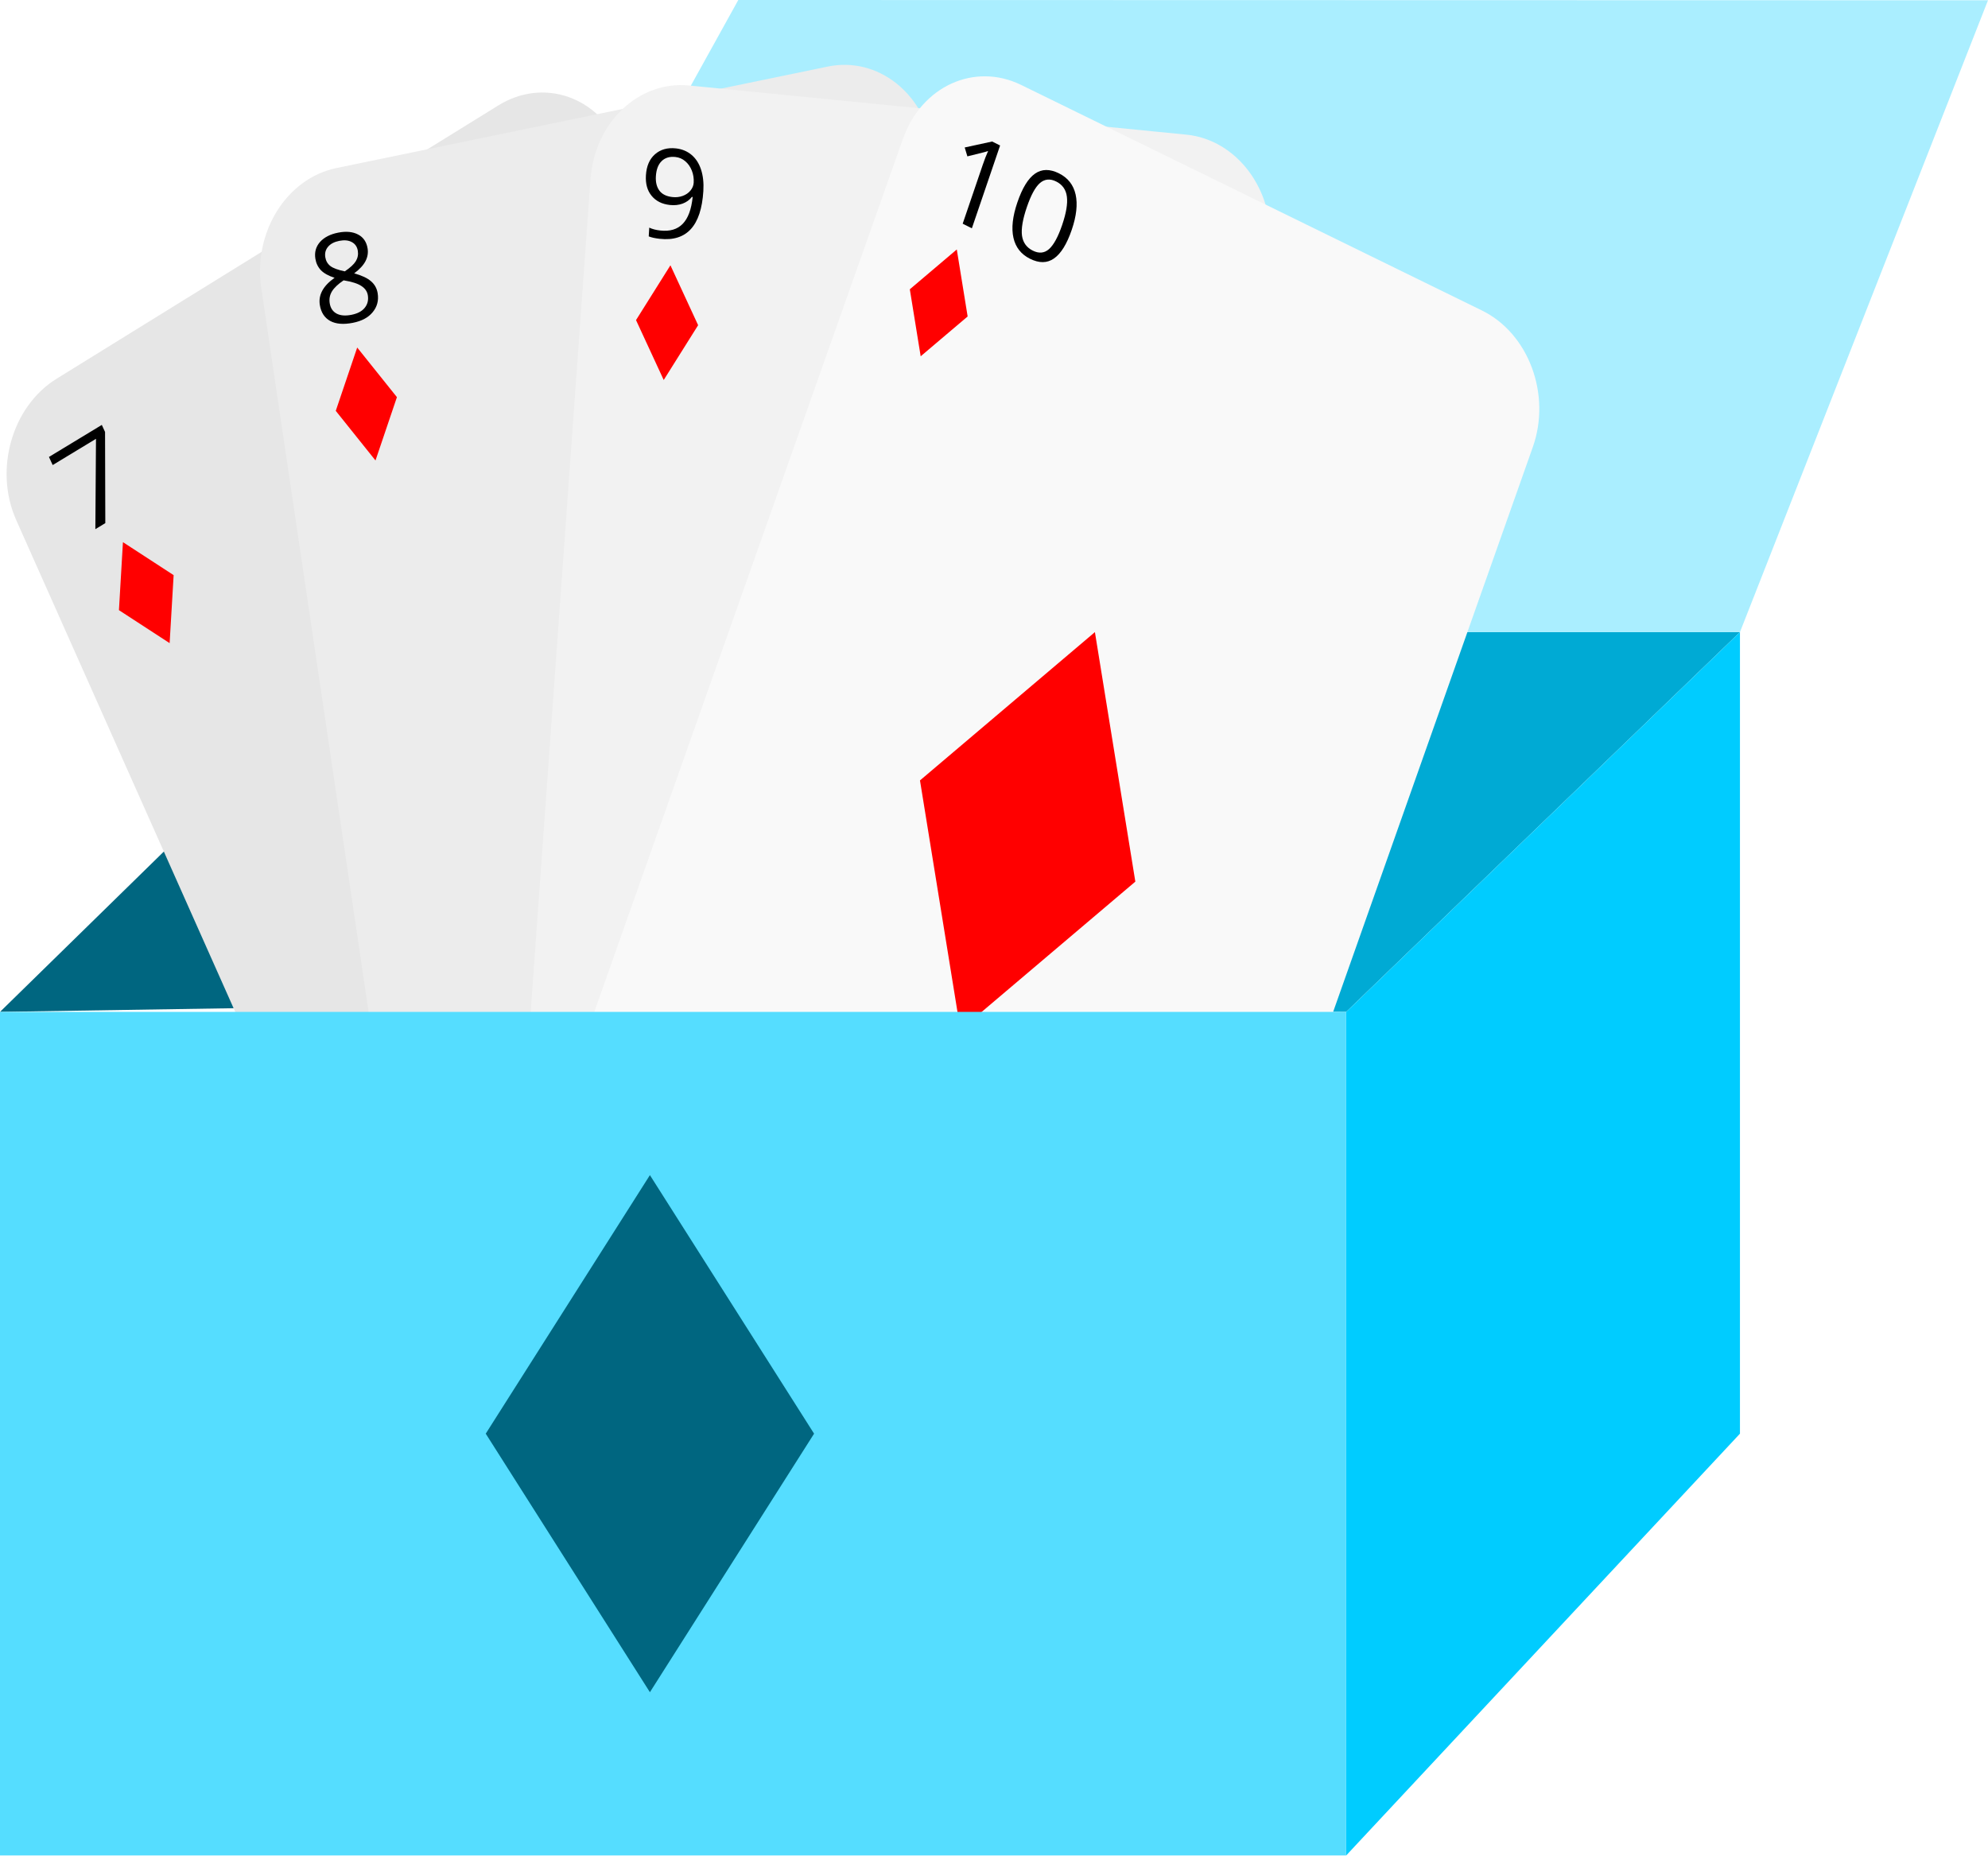
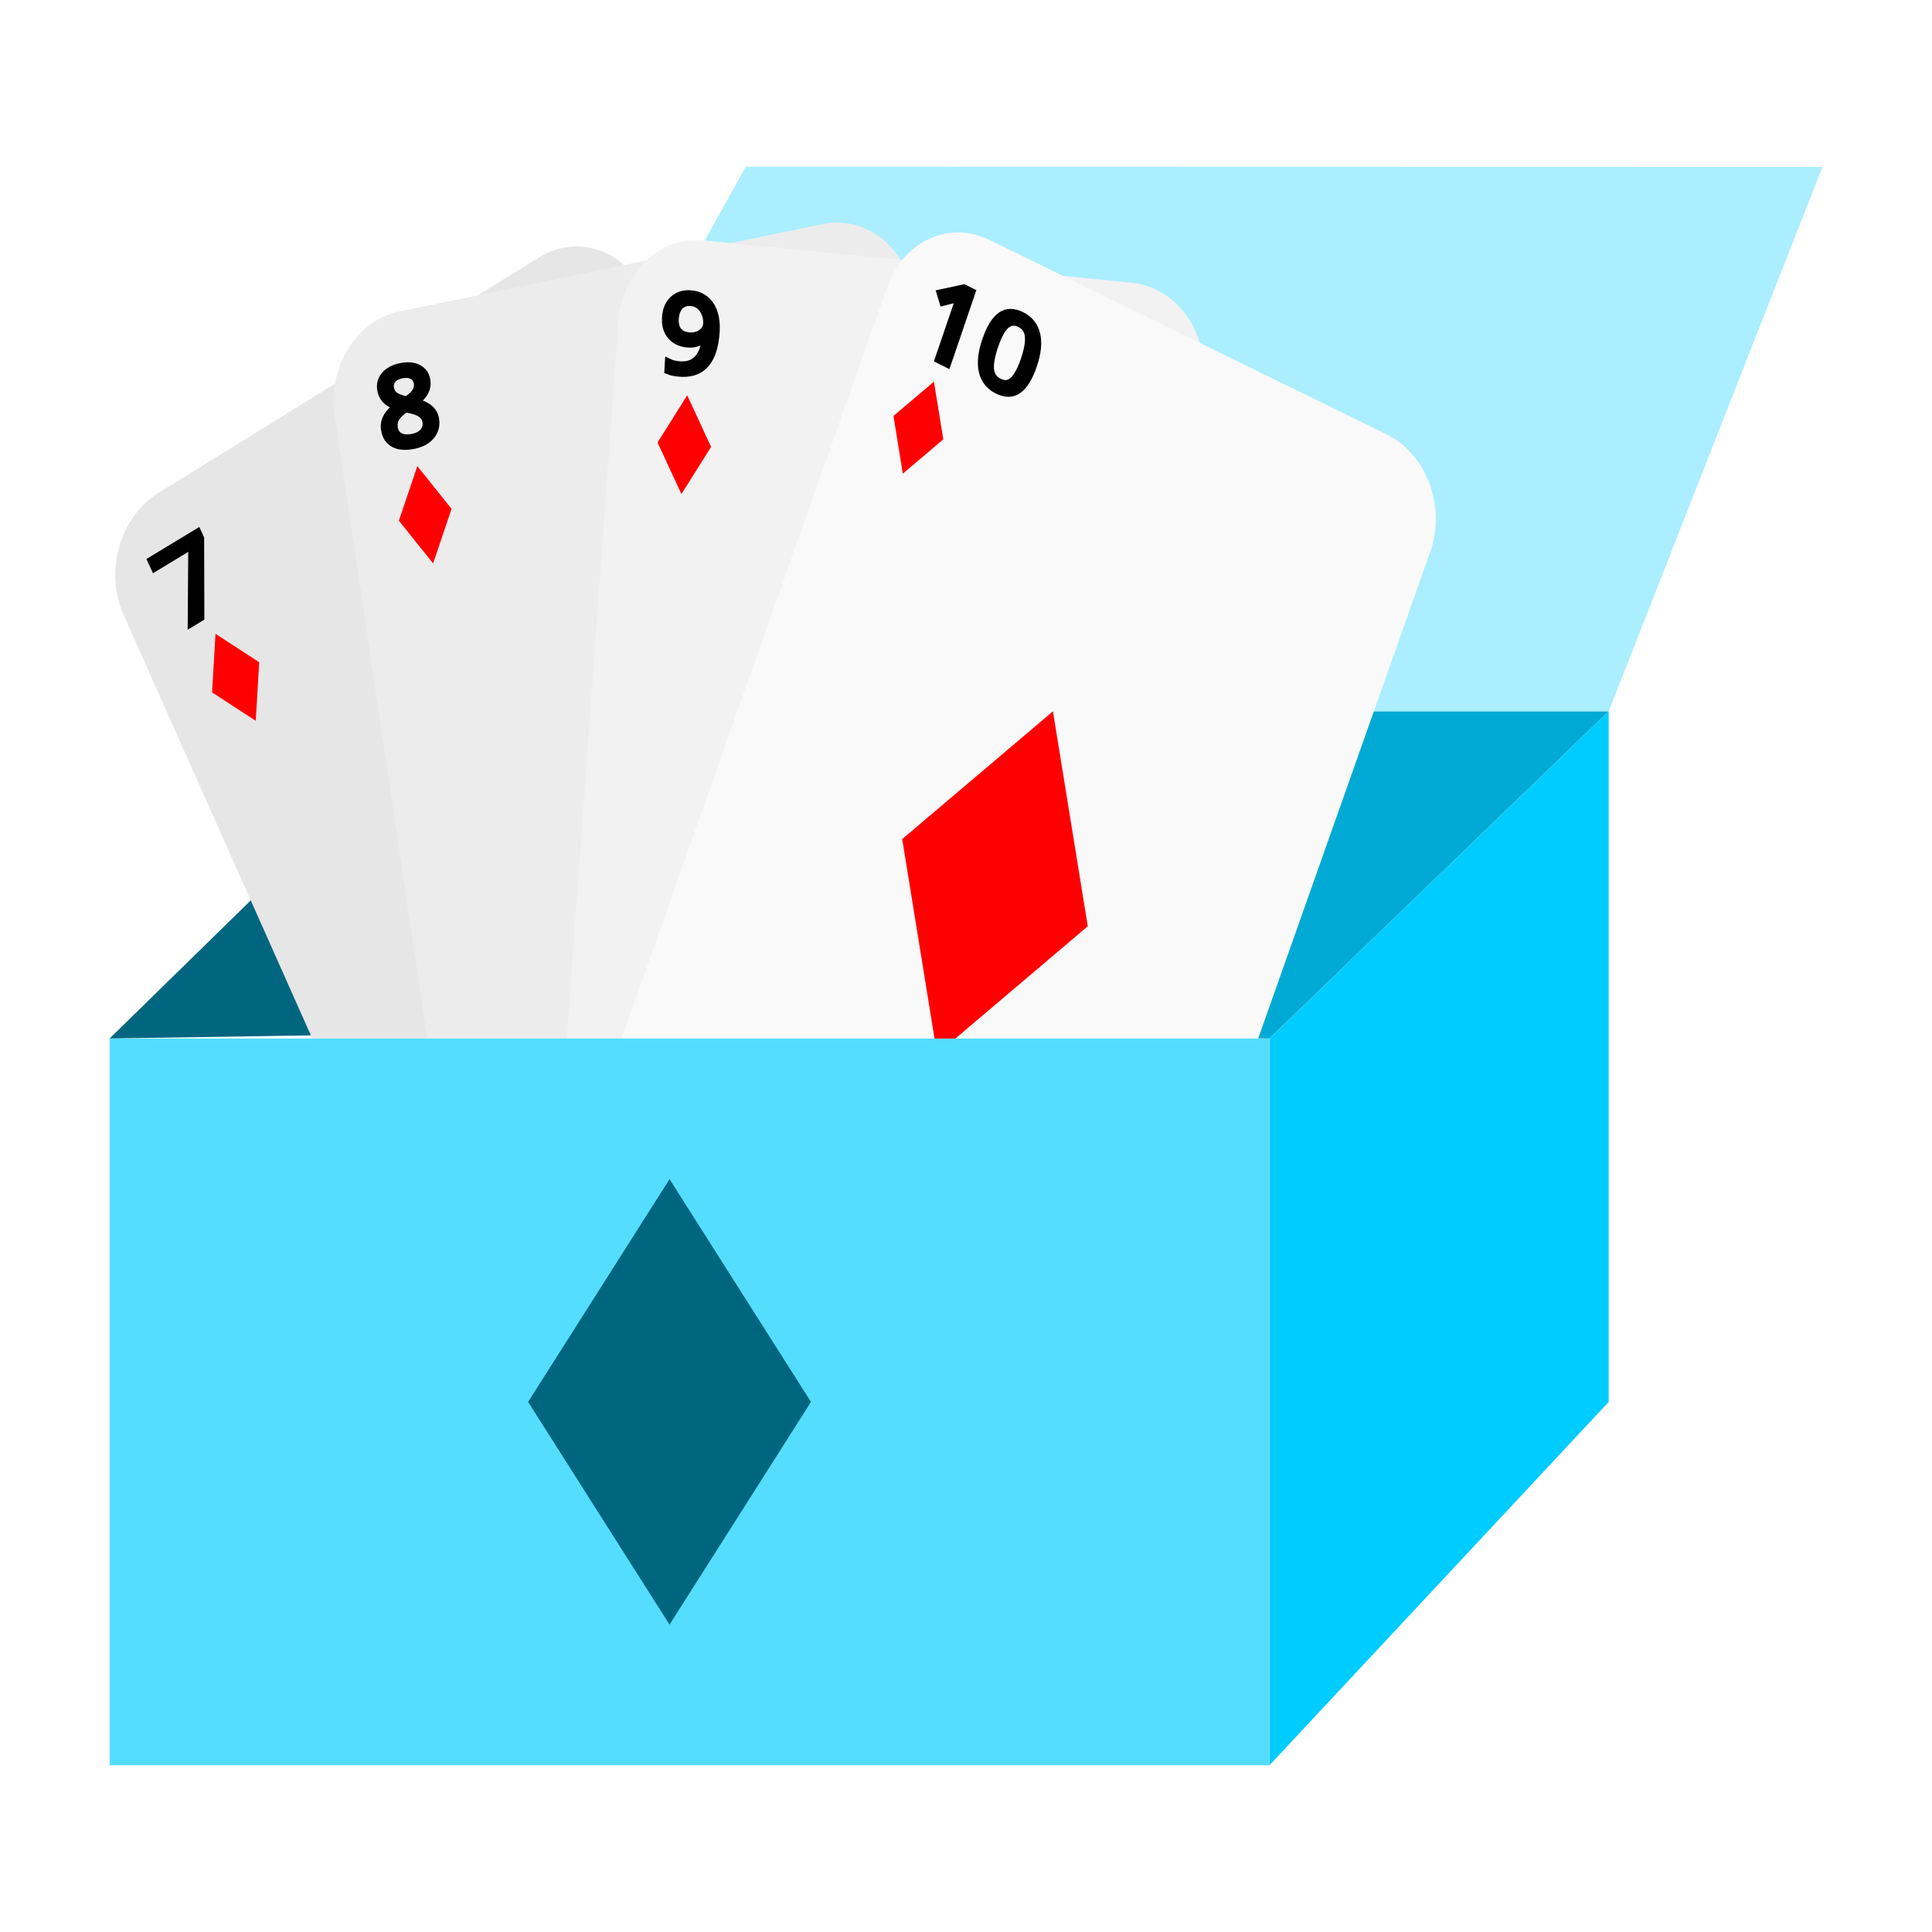
- <svg xmlns="http://www.w3.org/2000/svg" width="549.657" height="513.005" viewBox="0 0 145.43 135.733" version="1.1" id="svg1" xml:space="preserve">
+ <svg xmlns="http://www.w3.org/2000/svg" width="620" height="620" viewBox="0 0 164.042 164.042" version="1.1" id="svg1" xml:space="preserve">
  <defs id="defs1" />
-   <g id="layer1" transform="matrix(0.929419,0,0,1.094633,-95.6773,-174.4138)">
+   <g id="layer1" transform="matrix(0.929419,0,0,1.094633,-86.37155,-160.2593)">
    <path style="fill:#00aad4;fill-opacity:1;stroke:#000000;stroke-width:0;stroke-dasharray:none;stroke-opacity:1;paint-order:markers fill stroke" d="M 239.894,201.579 H 133.491 l -0.531,24.98 75.94,0.4 z" id="path75" />
    <path style="fill:#006680;fill-opacity:1;stroke:#000000;stroke-width:0;stroke-dasharray:none;stroke-opacity:1;paint-order:markers fill stroke" d="m 133.491,201.579 -30.548,25.38 30.017,-0.4 z" id="path76" />
    <path style="fill:#aaeeff;fill-opacity:1;stroke:#000000;stroke-width:0;stroke-dasharray:none;stroke-opacity:1;paint-order:markers fill stroke" d="m 239.894,201.579 19.523,-42.225 -98.363,-0.019 -27.563,42.244 z" id="path77" />
    <g id="g77" transform="matrix(1.080017,0.1676145,-0.1676145,1.080017,22.86996,-39.08472)" style="stroke:#000000;stroke-width:0;stroke-dasharray:none;stroke-opacity:1;paint-order:markers fill stroke">
      <g id="g52" transform="matrix(0.3829445,0.2144706,-0.2341302,0.3878716,144.1282,117.5879)" style="stroke:#000000;stroke-width:0;stroke-dasharray:none;stroke-opacity:1;paint-order:markers fill stroke">
        <rect style="fill:#e6e6e6;fill-opacity:1;stroke:#000000;stroke-width:0;stroke-dasharray:none;stroke-opacity:1;paint-order:markers fill stroke" id="rect49" width="192.509" height="107.706" x="84.682" y="65.737" ry="14.461" transform="rotate(23.28354)" />
        <rect style="fill:#ff0000;fill-opacity:1;stroke:#000000;stroke-width:0;stroke-dasharray:none;stroke-opacity:1;paint-order:markers fill stroke" id="rect50" width="35.18" height="35.18" x="-239.96" y="-30.182" transform="matrix(-0.5907673,-0.806842,0.9878831,-0.1551997,0,0)" />
-         <text xml:space="preserve" style="font-style:normal;font-variant:normal;font-weight:normal;font-stretch:normal;font-size:12.927px;font-family:'Showcard Gothic';-inkscape-font-specification:'Showcard Gothic, Normal';font-variant-ligatures:normal;font-variant-caps:normal;font-variant-numeric:normal;font-variant-east-asian:normal;letter-spacing:0px;display:inline;fill:#000000;fill-opacity:1;stroke:#000000;stroke-width:0;stroke-dasharray:none;stroke-opacity:1;paint-order:markers fill stroke" x="-172.718" y="176.722" id="text50" transform="matrix(0.6168725,-1.398823,1.254057,0.5215998,-82.90658,-139.5598)">
-           <tspan id="tspan50" style="font-style:normal;font-variant:normal;font-weight:normal;font-stretch:normal;font-family:'Open Sans';-inkscape-font-specification:'Open Sans';fill:#000000;fill-opacity:1;stroke:#000000;stroke-width:0;stroke-dasharray:none;stroke-opacity:1;paint-order:markers fill stroke" x="-172.718" y="176.722">7</tspan>
+         <text xml:space="preserve" style="font-style:normal;font-variant:normal;font-weight:normal;font-stretch:normal;font-size:12.927px;font-family:'Showcard Gothic';-inkscape-font-specification:'Showcard Gothic, Normal';font-variant-ligatures:normal;font-variant-caps:normal;font-variant-numeric:normal;font-variant-east-asian:normal;letter-spacing:0px;display:inline;fill:#000000;fill-opacity:1;stroke:#000000;stroke-width:0.989;stroke-dasharray:none;stroke-opacity:1;paint-order:markers fill stroke" x="-172.718" y="176.722" id="text50" transform="matrix(0.6168725,-1.398823,1.254057,0.5215998,-82.90658,-139.5598)">
+           <tspan id="tspan50" style="font-style:normal;font-variant:normal;font-weight:normal;font-stretch:normal;font-family:'Open Sans';-inkscape-font-specification:'Open Sans';fill:#000000;fill-opacity:1;stroke:#000000;stroke-width:0.989;stroke-dasharray:none;stroke-opacity:1;paint-order:markers fill stroke" x="-172.718" y="176.722">7</tspan>
        </text>
        <rect style="fill:#ff0000;fill-opacity:1;stroke:#000000;stroke-width:0;stroke-dasharray:none;stroke-opacity:1;paint-order:markers fill stroke" id="rect51" width="6.556" height="6.556" x="-275.739" y="-76.092" transform="matrix(-0.8511896,-1.162514,1.423362,-0.2236149,-82.90658,-139.5598)" />
-         <text xml:space="preserve" style="font-style:normal;font-variant:normal;font-weight:normal;font-stretch:normal;font-size:12.927px;font-family:'Showcard Gothic';-inkscape-font-specification:'Showcard Gothic, Normal';font-variant-ligatures:normal;font-variant-caps:normal;font-variant-numeric:normal;font-variant-east-asian:normal;letter-spacing:0px;display:inline;fill:#000000;fill-opacity:1;stroke:#000000;stroke-width:0;stroke-dasharray:none;stroke-opacity:1;paint-order:markers fill stroke" x="111.552" y="-286.744" id="text51" transform="matrix(-0.6168725,1.398823,-1.254057,-0.5215998,-82.90658,-139.5598)">
-           <tspan id="tspan51" style="font-style:normal;font-variant:normal;font-weight:normal;font-stretch:normal;font-family:'Open Sans';-inkscape-font-specification:'Open Sans';fill:#000000;fill-opacity:1;stroke:#000000;stroke-width:0;stroke-dasharray:none;stroke-opacity:1;paint-order:markers fill stroke" x="111.552" y="-286.744">7</tspan>
+         <text xml:space="preserve" style="font-style:normal;font-variant:normal;font-weight:normal;font-stretch:normal;font-size:12.927px;font-family:'Showcard Gothic';-inkscape-font-specification:'Showcard Gothic, Normal';font-variant-ligatures:normal;font-variant-caps:normal;font-variant-numeric:normal;font-variant-east-asian:normal;letter-spacing:0px;display:inline;fill:#000000;fill-opacity:1;stroke:#000000;stroke-width:0.989;stroke-dasharray:none;stroke-opacity:1;paint-order:markers fill stroke" x="111.552" y="-286.744" id="text51" transform="matrix(-0.6168725,1.398823,-1.254057,-0.5215998,-82.90658,-139.5598)">
+           <tspan id="tspan51" style="font-style:normal;font-variant:normal;font-weight:normal;font-stretch:normal;font-family:'Open Sans';-inkscape-font-specification:'Open Sans';fill:#000000;fill-opacity:1;stroke:#000000;stroke-width:0.989;stroke-dasharray:none;stroke-opacity:1;paint-order:markers fill stroke" x="111.552" y="-286.744">7</tspan>
        </text>
        <rect style="fill:#ff0000;fill-opacity:1;stroke:#000000;stroke-width:0;stroke-dasharray:none;stroke-opacity:1;paint-order:markers fill stroke" id="rect52" width="6.556" height="6.556" x="266.714" y="-36.835" transform="matrix(0.8511896,1.162514,-1.423362,0.2236149,-82.90658,-139.5598)" />
      </g>
      <g id="g56" transform="matrix(0.2992198,0.32111,-0.3413354,0.2979118,182.558,116.3246)" style="stroke:#000000;stroke-width:0;stroke-dasharray:none;stroke-opacity:1;paint-order:markers fill stroke">
        <rect style="fill:#ececec;fill-opacity:1;stroke:#000000;stroke-width:0;stroke-dasharray:none;stroke-opacity:1;paint-order:markers fill stroke" id="rect53" width="192.509" height="107.706" x="84.682" y="65.737" ry="14.461" transform="rotate(23.28354)" />
        <rect style="fill:#ff0000;fill-opacity:1;stroke:#000000;stroke-width:0;stroke-dasharray:none;stroke-opacity:1;paint-order:markers fill stroke" id="rect54" width="35.18" height="35.18" x="-239.96" y="-30.182" transform="matrix(-0.5907673,-0.806842,0.9878831,-0.1551997,0,0)" />
-         <text xml:space="preserve" style="font-style:normal;font-variant:normal;font-weight:normal;font-stretch:normal;font-size:12.927px;font-family:'Showcard Gothic';-inkscape-font-specification:'Showcard Gothic, Normal';font-variant-ligatures:normal;font-variant-caps:normal;font-variant-numeric:normal;font-variant-east-asian:normal;letter-spacing:0px;display:inline;fill:#000000;fill-opacity:1;stroke:#000000;stroke-width:0;stroke-dasharray:none;stroke-opacity:1;paint-order:markers fill stroke" x="-172.718" y="176.722" id="text54" transform="matrix(0.6168725,-1.398823,1.254057,0.5215998,-82.90658,-139.5598)">
-           <tspan id="tspan54" style="font-style:normal;font-variant:normal;font-weight:normal;font-stretch:normal;font-family:'Open Sans';-inkscape-font-specification:'Open Sans';fill:#000000;fill-opacity:1;stroke:#000000;stroke-width:0;stroke-dasharray:none;stroke-opacity:1;paint-order:markers fill stroke" x="-172.718" y="176.722">8</tspan>
+         <text xml:space="preserve" style="font-style:normal;font-variant:normal;font-weight:normal;font-stretch:normal;font-size:12.927px;font-family:'Showcard Gothic';-inkscape-font-specification:'Showcard Gothic, Normal';font-variant-ligatures:normal;font-variant-caps:normal;font-variant-numeric:normal;font-variant-east-asian:normal;letter-spacing:0px;display:inline;fill:#000000;fill-opacity:1;stroke:#000000;stroke-width:0.989;stroke-dasharray:none;stroke-opacity:1;paint-order:markers fill stroke" x="-172.718" y="176.722" id="text54" transform="matrix(0.6168725,-1.398823,1.254057,0.5215998,-82.90658,-139.5598)">
+           <tspan id="tspan54" style="font-style:normal;font-variant:normal;font-weight:normal;font-stretch:normal;font-family:'Open Sans';-inkscape-font-specification:'Open Sans';fill:#000000;fill-opacity:1;stroke:#000000;stroke-width:0.989;stroke-dasharray:none;stroke-opacity:1;paint-order:markers fill stroke" x="-172.718" y="176.722">8</tspan>
        </text>
        <rect style="fill:#ff0000;fill-opacity:1;stroke:#000000;stroke-width:0;stroke-dasharray:none;stroke-opacity:1;paint-order:markers fill stroke" id="rect55" width="6.556" height="6.556" x="-275.739" y="-76.092" transform="matrix(-0.8511896,-1.162514,1.423362,-0.2236149,-82.90658,-139.5598)" />
-         <text xml:space="preserve" style="font-style:normal;font-variant:normal;font-weight:normal;font-stretch:normal;font-size:12.927px;font-family:'Showcard Gothic';-inkscape-font-specification:'Showcard Gothic, Normal';font-variant-ligatures:normal;font-variant-caps:normal;font-variant-numeric:normal;font-variant-east-asian:normal;letter-spacing:0px;display:inline;fill:#000000;fill-opacity:1;stroke:#000000;stroke-width:0;stroke-dasharray:none;stroke-opacity:1;paint-order:markers fill stroke" x="111.552" y="-286.744" id="text55" transform="matrix(-0.6168725,1.398823,-1.254057,-0.5215998,-82.90658,-139.5598)">
-           <tspan style="font-style:normal;font-variant:normal;font-weight:normal;font-stretch:normal;font-family:'Open Sans';-inkscape-font-specification:'Open Sans';fill:#000000;fill-opacity:1;stroke:#000000;stroke-width:0;stroke-dasharray:none;stroke-opacity:1;paint-order:markers fill stroke" x="111.552" y="-286.744" id="tspan64">8</tspan>
+         <text xml:space="preserve" style="font-style:normal;font-variant:normal;font-weight:normal;font-stretch:normal;font-size:12.927px;font-family:'Showcard Gothic';-inkscape-font-specification:'Showcard Gothic, Normal';font-variant-ligatures:normal;font-variant-caps:normal;font-variant-numeric:normal;font-variant-east-asian:normal;letter-spacing:0px;display:inline;fill:#000000;fill-opacity:1;stroke:#000000;stroke-width:0.989;stroke-dasharray:none;stroke-opacity:1;paint-order:markers fill stroke" x="111.552" y="-286.744" id="text55" transform="matrix(-0.6168725,1.398823,-1.254057,-0.5215998,-82.90658,-139.5598)">
+           <tspan style="font-style:normal;font-variant:normal;font-weight:normal;font-stretch:normal;font-family:'Open Sans';-inkscape-font-specification:'Open Sans';fill:#000000;fill-opacity:1;stroke:#000000;stroke-width:0.989;stroke-dasharray:none;stroke-opacity:1;paint-order:markers fill stroke" x="111.552" y="-286.744" id="tspan64">8</tspan>
        </text>
        <rect style="fill:#ff0000;fill-opacity:1;stroke:#000000;stroke-width:0;stroke-dasharray:none;stroke-opacity:1;paint-order:markers fill stroke" id="rect56" width="6.556" height="6.556" x="266.714" y="-36.835" transform="matrix(0.8511896,1.162514,-1.423362,0.2236149,-82.90658,-139.5598)" />
      </g>
      <g id="g60" transform="matrix(0.2076495,0.3866857,-0.4059123,0.2012375,219.8436,123.8154)" style="stroke:#000000;stroke-width:0;stroke-dasharray:none;stroke-opacity:1;paint-order:markers fill stroke">
        <rect style="fill:#f2f2f2;fill-opacity:1;stroke:#000000;stroke-width:0;stroke-dasharray:none;stroke-opacity:1;paint-order:markers fill stroke" id="rect57" width="192.509" height="107.706" x="84.682" y="65.737" ry="14.461" transform="rotate(23.28354)" />
        <rect style="fill:#ff0000;fill-opacity:1;stroke:#000000;stroke-width:0;stroke-dasharray:none;stroke-opacity:1;paint-order:markers fill stroke" id="rect58" width="35.18" height="35.18" x="-239.96" y="-30.182" transform="matrix(-0.5907673,-0.806842,0.9878831,-0.1551997,0,0)" />
-         <text xml:space="preserve" style="font-style:normal;font-variant:normal;font-weight:normal;font-stretch:normal;font-size:12.927px;font-family:'Showcard Gothic';-inkscape-font-specification:'Showcard Gothic, Normal';font-variant-ligatures:normal;font-variant-caps:normal;font-variant-numeric:normal;font-variant-east-asian:normal;letter-spacing:0px;display:inline;fill:#000000;fill-opacity:1;stroke:#000000;stroke-width:0;stroke-dasharray:none;stroke-opacity:1;paint-order:markers fill stroke" x="-172.718" y="176.722" id="text58" transform="matrix(0.6168725,-1.398823,1.254057,0.5215998,-82.90658,-139.5598)">
-           <tspan id="tspan58" style="font-style:normal;font-variant:normal;font-weight:normal;font-stretch:normal;font-family:'Open Sans';-inkscape-font-specification:'Open Sans';fill:#000000;fill-opacity:1;stroke:#000000;stroke-width:0;stroke-dasharray:none;stroke-opacity:1;paint-order:markers fill stroke" x="-172.718" y="176.722">9</tspan>
+         <text xml:space="preserve" style="font-style:normal;font-variant:normal;font-weight:normal;font-stretch:normal;font-size:12.927px;font-family:'Showcard Gothic';-inkscape-font-specification:'Showcard Gothic, Normal';font-variant-ligatures:normal;font-variant-caps:normal;font-variant-numeric:normal;font-variant-east-asian:normal;letter-spacing:0px;display:inline;fill:#000000;fill-opacity:1;stroke:#000000;stroke-width:0.989;stroke-dasharray:none;stroke-opacity:1;paint-order:markers fill stroke" x="-172.718" y="176.722" id="text58" transform="matrix(0.6168725,-1.398823,1.254057,0.5215998,-82.90658,-139.5598)">
+           <tspan id="tspan58" style="font-style:normal;font-variant:normal;font-weight:normal;font-stretch:normal;font-family:'Open Sans';-inkscape-font-specification:'Open Sans';fill:#000000;fill-opacity:1;stroke:#000000;stroke-width:0.989;stroke-dasharray:none;stroke-opacity:1;paint-order:markers fill stroke" x="-172.718" y="176.722">9</tspan>
        </text>
        <rect style="fill:#ff0000;fill-opacity:1;stroke:#000000;stroke-width:0;stroke-dasharray:none;stroke-opacity:1;paint-order:markers fill stroke" id="rect59" width="6.556" height="6.556" x="-275.739" y="-76.092" transform="matrix(-0.8511896,-1.162514,1.423362,-0.2236149,-82.90658,-139.5598)" />
-         <text xml:space="preserve" style="font-style:normal;font-variant:normal;font-weight:normal;font-stretch:normal;font-size:12.927px;font-family:'Showcard Gothic';-inkscape-font-specification:'Showcard Gothic, Normal';font-variant-ligatures:normal;font-variant-caps:normal;font-variant-numeric:normal;font-variant-east-asian:normal;letter-spacing:0px;display:inline;fill:#000000;fill-opacity:1;stroke:#000000;stroke-width:0;stroke-dasharray:none;stroke-opacity:1;paint-order:markers fill stroke" x="111.552" y="-286.744" id="text59" transform="matrix(-0.6168725,1.398823,-1.254057,-0.5215998,-82.90658,-139.5598)">
-           <tspan id="tspan59" style="font-style:normal;font-variant:normal;font-weight:normal;font-stretch:normal;font-family:'Open Sans';-inkscape-font-specification:'Open Sans';fill:#000000;fill-opacity:1;stroke:#000000;stroke-width:0;stroke-dasharray:none;stroke-opacity:1;paint-order:markers fill stroke" x="111.552" y="-286.744">9</tspan>
+         <text xml:space="preserve" style="font-style:normal;font-variant:normal;font-weight:normal;font-stretch:normal;font-size:12.927px;font-family:'Showcard Gothic';-inkscape-font-specification:'Showcard Gothic, Normal';font-variant-ligatures:normal;font-variant-caps:normal;font-variant-numeric:normal;font-variant-east-asian:normal;letter-spacing:0px;display:inline;fill:#000000;fill-opacity:1;stroke:#000000;stroke-width:0.989;stroke-dasharray:none;stroke-opacity:1;paint-order:markers fill stroke" x="111.552" y="-286.744" id="text59" transform="matrix(-0.6168725,1.398823,-1.254057,-0.5215998,-82.90658,-139.5598)">
+           <tspan id="tspan59" style="font-style:normal;font-variant:normal;font-weight:normal;font-stretch:normal;font-family:'Open Sans';-inkscape-font-specification:'Open Sans';fill:#000000;fill-opacity:1;stroke:#000000;stroke-width:0.989;stroke-dasharray:none;stroke-opacity:1;paint-order:markers fill stroke" x="111.552" y="-286.744">9</tspan>
        </text>
        <rect style="fill:#ff0000;fill-opacity:1;stroke:#000000;stroke-width:0;stroke-dasharray:none;stroke-opacity:1;paint-order:markers fill stroke" id="rect60" width="6.556" height="6.556" x="266.714" y="-36.835" transform="matrix(0.8511896,1.162514,-1.423362,0.2236149,-82.90658,-139.5598)" />
      </g>
      <g id="g64" transform="matrix(0.07972926,0.4316102,-0.4479626,0.06775533,252.9293,143.4058)" style="stroke:#000000;stroke-width:0;stroke-dasharray:none;stroke-opacity:1;paint-order:markers fill stroke">
        <rect style="fill:#f9f9f9;fill-opacity:1;stroke:#000000;stroke-width:0;stroke-dasharray:none;stroke-opacity:1;paint-order:markers fill stroke" id="rect61" width="192.509" height="107.706" x="84.682" y="65.737" ry="14.461" transform="rotate(23.28354)" />
        <rect style="fill:#ff0000;fill-opacity:1;stroke:#000000;stroke-width:0;stroke-dasharray:none;stroke-opacity:1;paint-order:markers fill stroke" id="rect62" width="35.18" height="35.18" x="-239.96" y="-30.182" transform="matrix(-0.5907673,-0.806842,0.9878831,-0.1551997,0,0)" />
-         <text xml:space="preserve" style="font-style:normal;font-variant:normal;font-weight:normal;font-stretch:normal;font-size:12.927px;font-family:'Showcard Gothic';-inkscape-font-specification:'Showcard Gothic, Normal';font-variant-ligatures:normal;font-variant-caps:normal;font-variant-numeric:normal;font-variant-east-asian:normal;letter-spacing:0px;display:inline;fill:#000000;fill-opacity:1;stroke:#000000;stroke-width:0;stroke-dasharray:none;stroke-opacity:1;paint-order:markers fill stroke" x="-172.718" y="176.722" id="text62" transform="matrix(0.6168725,-1.398823,1.254057,0.5215998,-82.90658,-139.5598)">
-           <tspan id="tspan62" style="font-style:normal;font-variant:normal;font-weight:normal;font-stretch:normal;font-family:'Open Sans';-inkscape-font-specification:'Open Sans';fill:#000000;fill-opacity:1;stroke:#000000;stroke-width:0;stroke-dasharray:none;stroke-opacity:1;paint-order:markers fill stroke" x="-172.718" y="176.722">10</tspan>
+         <text xml:space="preserve" style="font-style:normal;font-variant:normal;font-weight:normal;font-stretch:normal;font-size:12.927px;font-family:'Showcard Gothic';-inkscape-font-specification:'Showcard Gothic, Normal';font-variant-ligatures:normal;font-variant-caps:normal;font-variant-numeric:normal;font-variant-east-asian:normal;letter-spacing:0px;display:inline;fill:#000000;fill-opacity:1;stroke:#000000;stroke-width:0.989;stroke-dasharray:none;stroke-opacity:1;paint-order:markers fill stroke" x="-172.718" y="176.722" id="text62" transform="matrix(0.6168725,-1.398823,1.254057,0.5215998,-82.90658,-139.5598)">
+           <tspan id="tspan62" style="font-style:normal;font-variant:normal;font-weight:normal;font-stretch:normal;font-family:'Open Sans';-inkscape-font-specification:'Open Sans';fill:#000000;fill-opacity:1;stroke:#000000;stroke-width:0.989;stroke-dasharray:none;stroke-opacity:1;paint-order:markers fill stroke" x="-172.718" y="176.722">10</tspan>
        </text>
        <rect style="fill:#ff0000;fill-opacity:1;stroke:#000000;stroke-width:0;stroke-dasharray:none;stroke-opacity:1;paint-order:markers fill stroke" id="rect63" width="6.556" height="6.556" x="-275.739" y="-76.092" transform="matrix(-0.8511896,-1.162514,1.423362,-0.2236149,-82.90658,-139.5598)" />
-         <text xml:space="preserve" style="font-style:normal;font-variant:normal;font-weight:normal;font-stretch:normal;font-size:12.927px;font-family:'Showcard Gothic';-inkscape-font-specification:'Showcard Gothic, Normal';font-variant-ligatures:normal;font-variant-caps:normal;font-variant-numeric:normal;font-variant-east-asian:normal;letter-spacing:0px;display:inline;fill:#000000;fill-opacity:1;stroke:#000000;stroke-width:0;stroke-dasharray:none;stroke-opacity:1;paint-order:markers fill stroke" x="111.552" y="-286.744" id="text63" transform="matrix(-0.6168725,1.398823,-1.254057,-0.5215998,-82.90658,-139.5598)">
-           <tspan id="tspan63" style="font-style:normal;font-variant:normal;font-weight:normal;font-stretch:normal;font-family:'Open Sans';-inkscape-font-specification:'Open Sans';fill:#000000;fill-opacity:1;stroke:#000000;stroke-width:0;stroke-dasharray:none;stroke-opacity:1;paint-order:markers fill stroke" x="111.552" y="-286.744">10</tspan>
+         <text xml:space="preserve" style="font-style:normal;font-variant:normal;font-weight:normal;font-stretch:normal;font-size:12.927px;font-family:'Showcard Gothic';-inkscape-font-specification:'Showcard Gothic, Normal';font-variant-ligatures:normal;font-variant-caps:normal;font-variant-numeric:normal;font-variant-east-asian:normal;letter-spacing:0px;display:inline;fill:#000000;fill-opacity:1;stroke:#000000;stroke-width:0.989;stroke-dasharray:none;stroke-opacity:1;paint-order:markers fill stroke" x="111.552" y="-286.744" id="text63" transform="matrix(-0.6168725,1.398823,-1.254057,-0.5215998,-82.90658,-139.5598)">
+           <tspan id="tspan63" style="font-style:normal;font-variant:normal;font-weight:normal;font-stretch:normal;font-family:'Open Sans';-inkscape-font-specification:'Open Sans';fill:#000000;fill-opacity:1;stroke:#000000;stroke-width:0.989;stroke-dasharray:none;stroke-opacity:1;paint-order:markers fill stroke" x="111.552" y="-286.744">10</tspan>
        </text>
        <rect style="fill:#ff0000;fill-opacity:1;stroke:#000000;stroke-width:0;stroke-dasharray:none;stroke-opacity:1;paint-order:markers fill stroke" id="rect64" width="6.556" height="6.556" x="266.714" y="-36.835" transform="matrix(0.8511896,1.162514,-1.423362,0.2236149,-82.90658,-139.5598)" />
      </g>
    </g>
    <path style="fill:#00ccff;fill-opacity:1;stroke:#000000;stroke-width:0;stroke-dasharray:none;stroke-opacity:1;paint-order:markers fill stroke" d="M 208.901,283.334 239.894,255.147 v -53.567 l -30.993,25.38 z" id="path74" />
    <rect style="fill:#55ddff;fill-opacity:1;stroke:#000000;stroke-width:0;stroke-dasharray:none;stroke-opacity:1;paint-order:markers fill stroke" id="rect74" width="105.957" height="56.374" x="102.943" y="226.96" />
    <rect style="fill:#006680;fill-opacity:1;stroke:#000000;stroke-width:0;stroke-dasharray:none;stroke-opacity:1;paint-order:markers fill stroke" id="rect78" width="21.576" height="21.576" x="-41.44" y="277.165" transform="matrix(0.5988976,-0.8008256,0.5988976,0.8008256,0,0)" />
  </g>
</svg>
